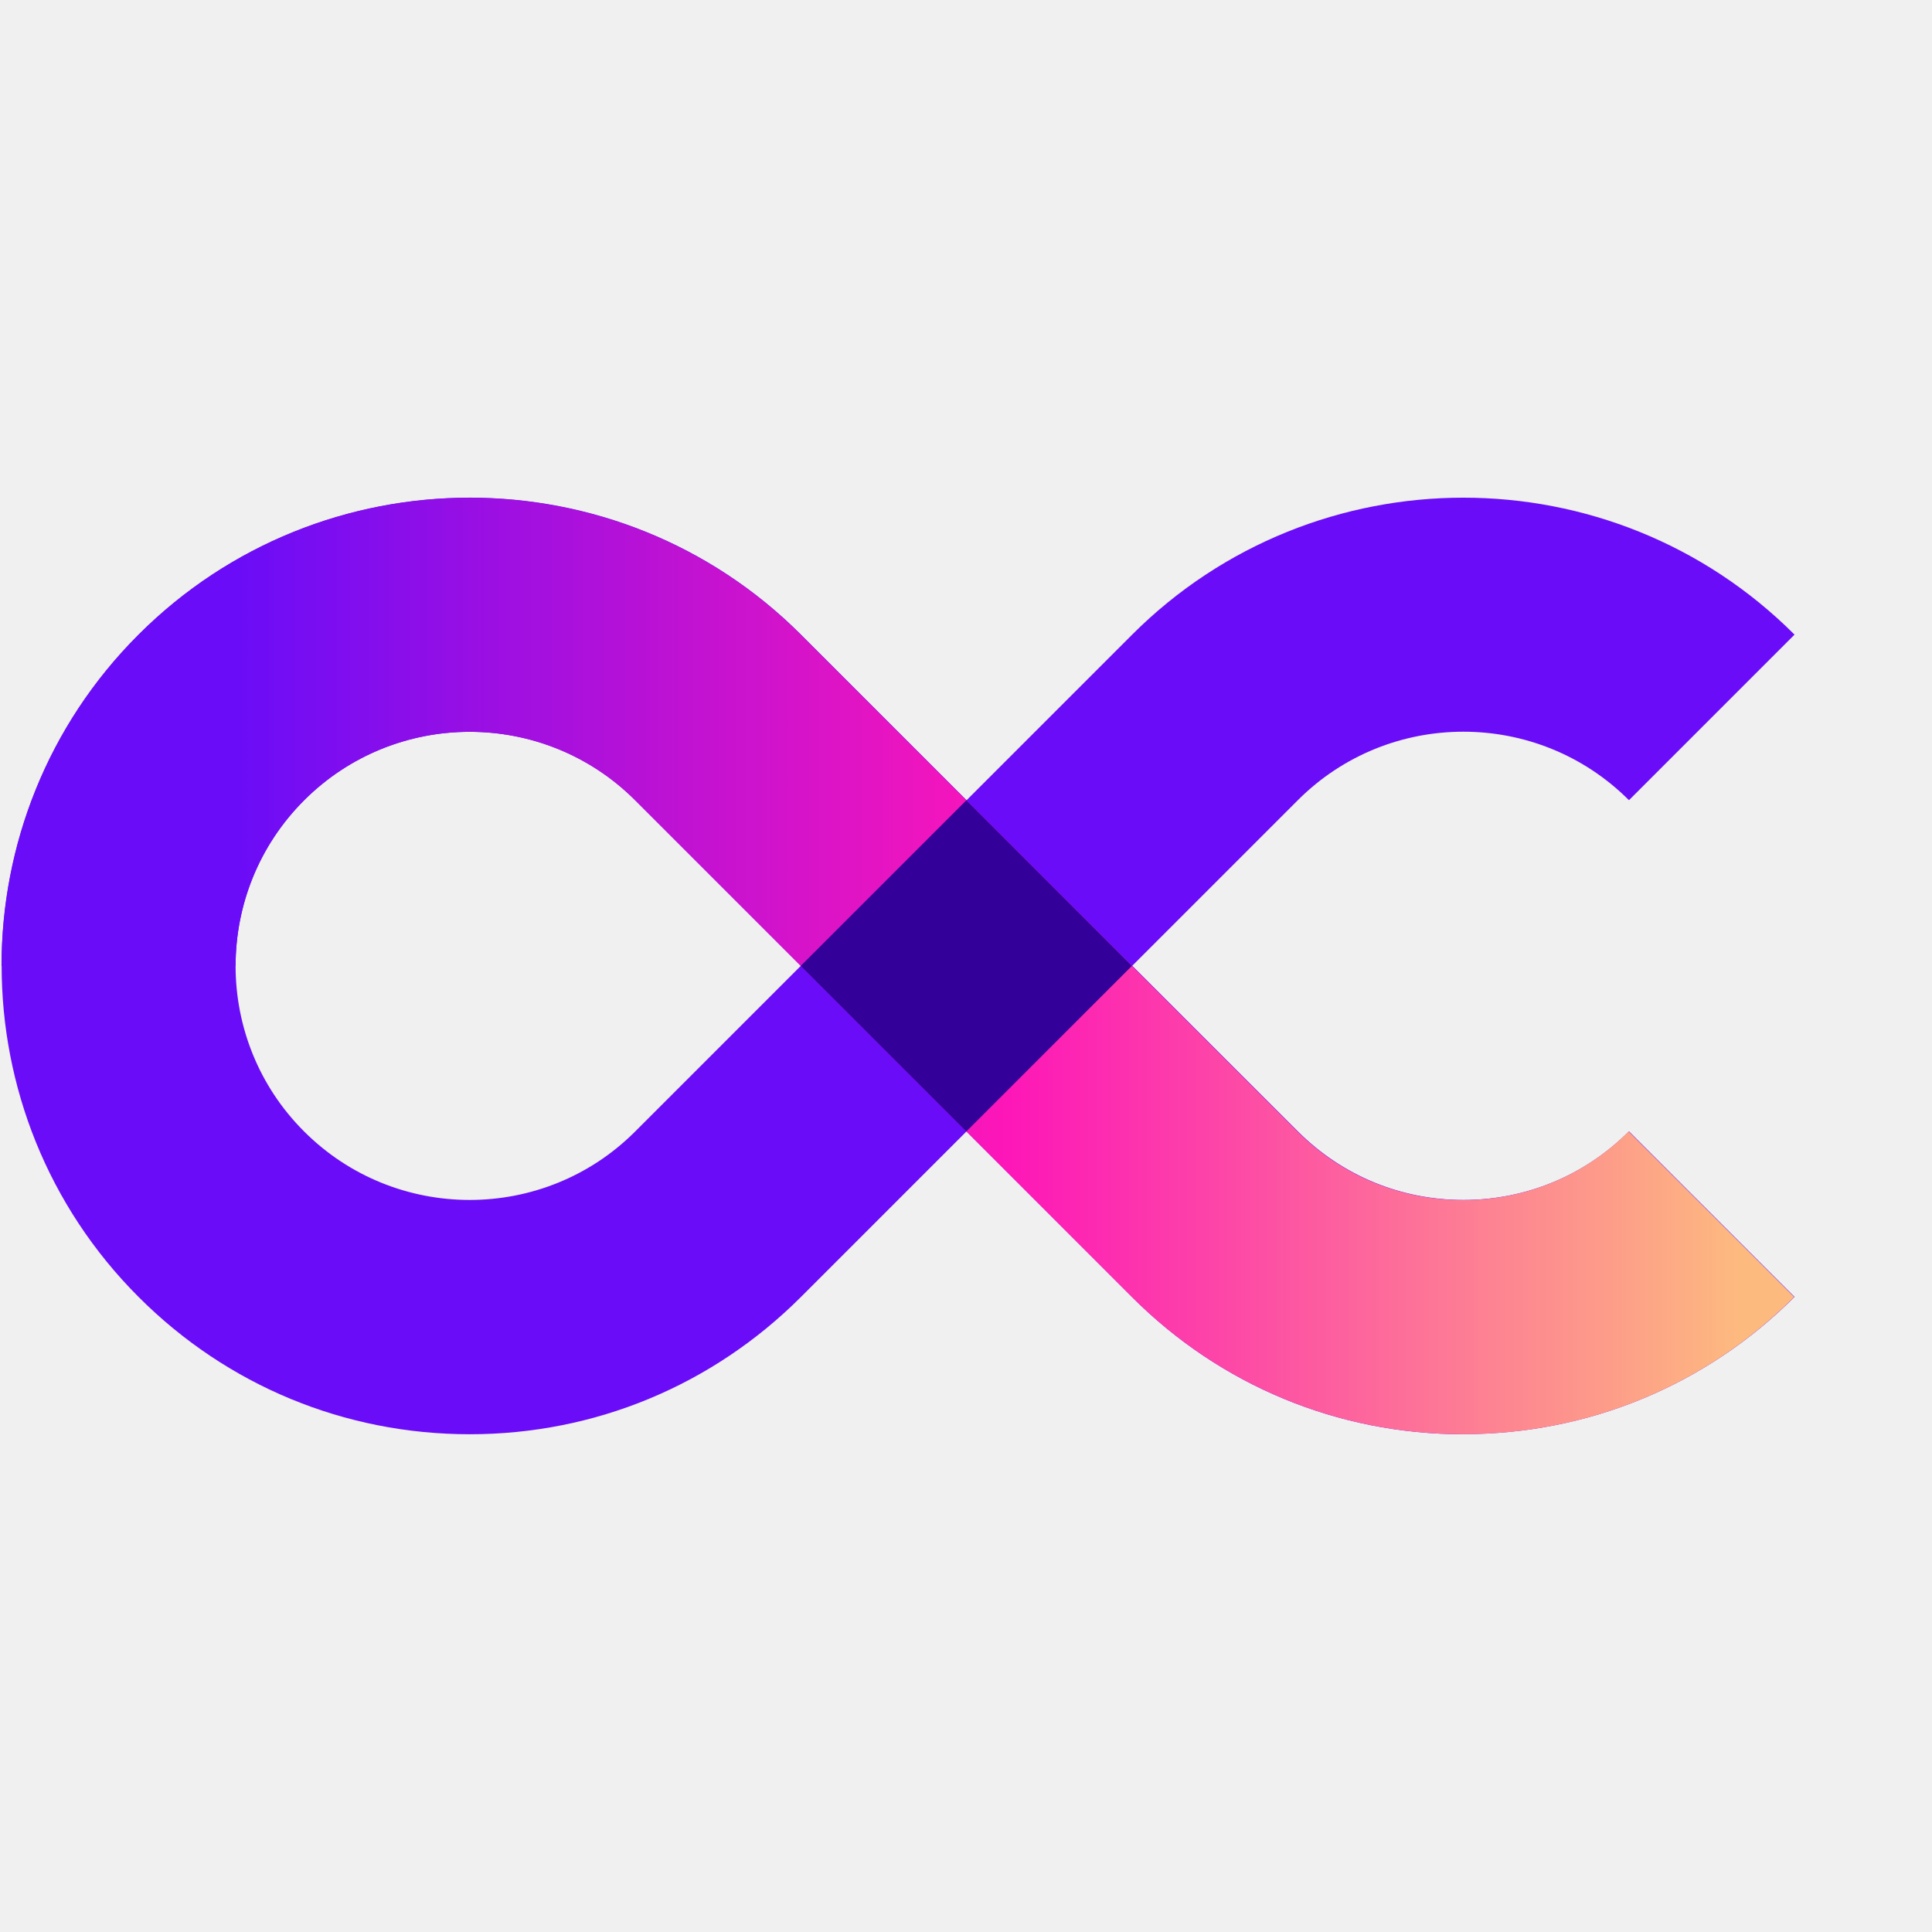
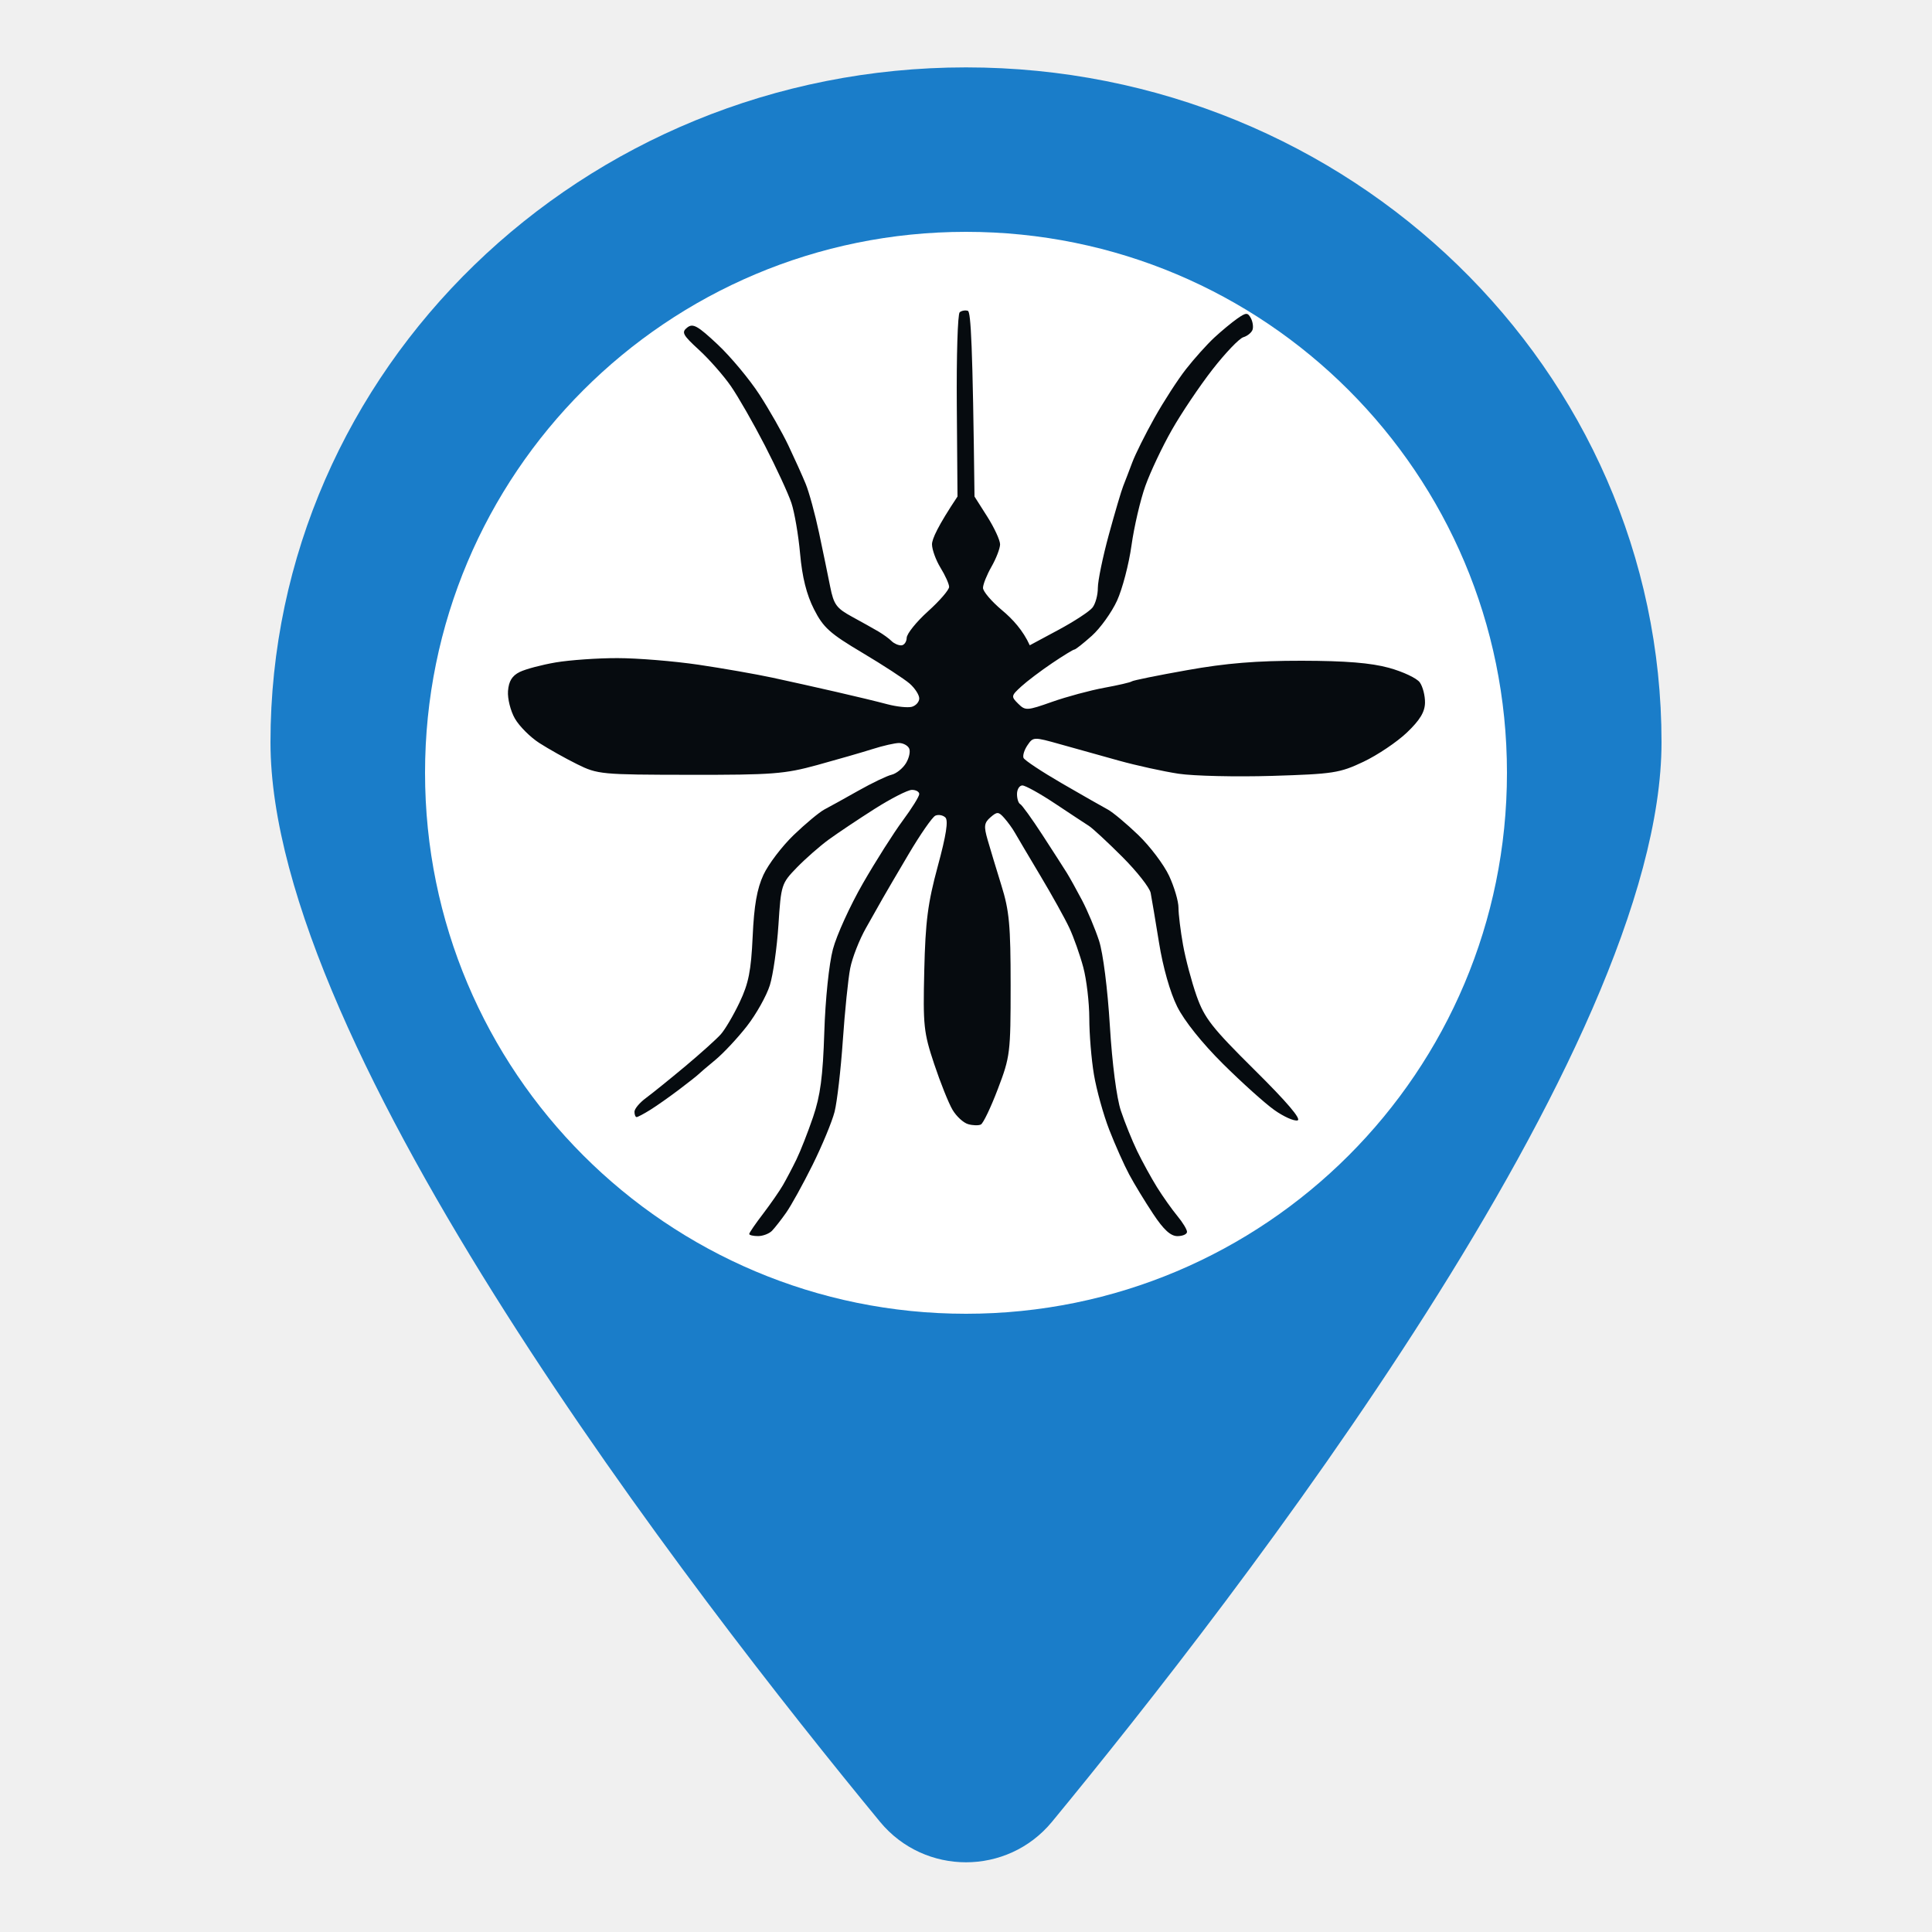
- <svg xmlns="http://www.w3.org/2000/svg" id="Layer_2" data-name="Layer 2" viewBox="0 0 165 165">
-   <defs>
-     <style>
-       .cls-1 {
-         fill: url(#linear-gradient);
-       }
- 
-       .cls-1, .cls-2, .cls-3, .cls-4 {
-         stroke-width: 0px;
-       }
- 
-       .cls-2 {
-         fill: #6a0cf8;
-       }
- 
-       .cls-3 {
-         fill: none;
-       }
- 
-       .cls-4 {
-         fill: #309;
-       }
-     </style>
-     <linearGradient id="linear-gradient" x1=".13" y1="82.5" x2="153.24" y2="82.5" gradientUnits="userSpaceOnUse">
-       <stop offset=".13" stop-color="#6a0cf8" />
-       <stop offset=".56" stop-color="#fd16b8" />
-       <stop offset=".97" stop-color="#fdba7f" />
-     </linearGradient>
-   </defs>
-   <g id="Layer_1-2" data-name="Layer 1">
-     <g>
-       <path class="cls-3" d="m140.58,9.06h0c-37.78-12.09-78.38-12.09-116.16,0h0c-7.3,2.34-13.02,8.05-15.35,15.35h0c-12.09,37.78-12.09,78.39,0,116.16h0c2.34,7.3,8.05,13.02,15.35,15.35h0c37.78,12.09,78.38,12.09,116.16,0h0c7.3-2.34,13.02-8.05,15.35-15.35h0c12.09-37.78,12.09-78.39,0-116.16h0c-2.34-7.3-8.05-13.02-15.35-15.35Z" />
-       <g>
-         <path class="cls-2" d="m124.96,122.49c-10.68,0-20.73-4.16-28.28-11.72l-14.14-14.14-14.14,14.14c-7.56,7.55-17.6,11.72-28.28,11.72s-20.73-4.16-28.28-11.72c-15.6-15.6-15.6-40.97,0-56.57,15.6-15.6,40.97-15.6,56.57,0l14.14,14.14,14.14-14.14c15.6-15.59,40.97-15.6,56.57,0l-14.14,14.14c-7.8-7.8-20.49-7.8-28.28,0l-14.14,14.14,14.14,14.14c3.78,3.78,8.8,5.86,14.14,5.86s10.36-2.08,14.14-5.86l14.14,14.14c-7.56,7.55-17.6,11.72-28.28,11.72ZM40.11,62.5c-5.12,0-10.24,1.95-14.14,5.85-7.8,7.8-7.8,20.49,0,28.28,7.8,7.8,20.49,7.8,28.28,0l14.14-14.14-14.14-14.14c-3.9-3.9-9.02-5.85-14.14-5.85Z" />
-         <path class="cls-1" d="m11.82,54.21C4.02,62,.12,72.25.13,82.49h19.99c0-5.12,1.95-10.24,5.85-14.14,3.9-3.9,9.02-5.85,14.14-5.85s10.24,1.95,14.14,5.85l14.14,14.14,14.14,14.14,14.14,14.14c7.56,7.55,17.6,11.72,28.28,11.72s20.73-4.16,28.28-11.72l-14.14-14.14c-3.78,3.78-8.8,5.86-14.14,5.86s-10.36-2.08-14.14-5.86l-14.14-14.14h0s-14.14-14.14-14.14-14.14l-14.14-14.14c-15.6-15.59-40.97-15.6-56.57,0Z" />
-         <rect class="cls-4" x="72.53" y="72.49" width="20" height="20" transform="translate(-34.16 82.52) rotate(-45)" />
-       </g>
-     </g>
-   </g>
+ <svg xmlns="http://www.w3.org/2000/svg" version="1.2" viewBox="0 0 500 500" width="500" height="500">
+   <style>
+ 		.s0 { fill: #1a7dc9 } 
+ 		.s1 { fill: #ffffff } 
+ 		.s2 { fill: #060b0f } 
+ 	</style>
+   <path id="Shape 1" class="s0" d="m430 192.09c0 79.5-109.69 221.04-157.78 279.43-11.53 13.92-32.91 13.92-44.44 0-48.09-58.39-157.78-199.93-157.78-279.43 0-96.42 80.62-174.65 180-174.65 99.37 0 180 78.23 180 174.65z" />
+   <path id="Shape 2" fill-rule="evenodd" class="s1" d="m250 340c-77.42 0-140-62.58-140-140 0-77.42 62.58-140 140-140 77.42 0 140 62.58 140 140 0 77.42-62.58 140-140 140z" />
+   <path id="Path 0" class="s2" d="m248.37 80.81c-0.52 0.42-0.85 11.32-0.75 24.22l0.18 23.47c-5.11 7.67-6.6 11.01-6.6 12.38 0.01 1.36 1 4.08 2.2 6.05 1.21 1.96 2.22 4.19 2.23 4.95 0.02 0.75-2.43 3.6-5.45 6.32-3.02 2.72-5.51 5.82-5.53 6.88-0.03 1.05-0.67 1.93-1.42 1.94-0.76 0.01-1.87-0.49-2.48-1.1-0.6-0.62-2.15-1.74-3.43-2.5-1.28-0.75-4.37-2.48-6.87-3.84-3.98-2.17-4.68-3.14-5.59-7.7-0.57-2.88-1.87-9.19-2.9-14.03-1.03-4.84-2.58-10.53-3.46-12.65-0.87-2.12-2.88-6.57-4.46-9.9-1.58-3.33-4.96-9.27-7.51-13.2-2.55-3.93-7.4-9.75-10.78-12.93-5.21-4.89-6.42-5.56-7.9-4.4-1.54 1.22-1.17 1.91 3.05 5.78 2.64 2.42 6.34 6.63 8.23 9.35 1.89 2.72 5.86 9.65 8.82 15.4 2.96 5.75 6.05 12.43 6.86 14.85 0.81 2.42 1.83 8.36 2.26 13.2 0.54 6.03 1.67 10.53 3.58 14.3 2.42 4.77 4.09 6.27 12.55 11.3 5.36 3.19 10.86 6.78 12.23 7.97 1.36 1.2 2.47 2.92 2.47 3.83 0 0.91-0.87 1.88-1.92 2.17-1.06 0.28-3.91-0.02-6.33-0.66-2.42-0.65-8.36-2.09-13.2-3.19-4.84-1.11-12.26-2.77-16.5-3.68-4.23-0.91-12.9-2.43-19.25-3.37-6.35-0.93-15.76-1.7-20.9-1.7-5.14-0.01-12.32 0.5-15.95 1.11-3.63 0.62-7.84 1.73-9.35 2.48-1.97 0.97-2.83 2.37-3.03 4.92-0.15 1.96 0.66 5.18 1.79 7.14 1.13 1.97 3.98 4.82 6.32 6.32 2.35 1.51 6.74 3.98 9.77 5.48 5.33 2.64 6.22 2.72 29.15 2.75 21.41 0.03 24.54-0.21 33-2.53 5.14-1.41 11.58-3.27 14.3-4.13 2.72-0.87 5.82-1.57 6.88-1.57 1.05 0.01 2.23 0.63 2.6 1.39 0.38 0.75 0.01 2.48-0.82 3.84-0.83 1.35-2.5 2.69-3.71 2.98-1.21 0.28-5.08 2.14-8.61 4.13-3.52 1.99-7.48 4.18-8.8 4.87-1.31 0.7-4.88 3.67-7.93 6.6-3.05 2.94-6.57 7.58-7.83 10.3-1.67 3.61-2.43 7.94-2.79 15.95-0.41 8.9-1.05 12.15-3.38 17.05-1.58 3.33-3.77 7.05-4.87 8.28-1.09 1.23-5.22 4.94-9.17 8.25-3.96 3.31-8.54 7.01-10.18 8.22-1.65 1.21-3 2.82-2.99 3.58 0 0.75 0.25 1.37 0.55 1.37 0.3 0 1.91-0.85 3.57-1.89 1.67-1.04 5.01-3.4 7.43-5.23 2.42-1.83 4.65-3.59 4.95-3.9 0.3-0.31 2.28-2 4.4-3.75 2.12-1.75 5.81-5.7 8.21-8.78 2.4-3.08 5.06-7.83 5.92-10.55 0.85-2.72 1.85-9.75 2.23-15.62 0.67-10.43 0.78-10.75 4.75-14.85 2.24-2.3 5.95-5.56 8.25-7.24 2.31-1.68 7.66-5.26 11.89-7.95 4.24-2.69 8.57-4.9 9.63-4.92 1.05-0.01 1.92 0.48 1.92 1.08 0 0.61-1.92 3.7-4.28 6.88-2.35 3.17-6.98 10.47-10.29 16.22-3.31 5.75-6.81 13.42-7.77 17.05-1.01 3.79-1.96 12.92-2.23 21.45-0.37 11.52-1.02 16.46-2.91 22-1.34 3.93-3.28 8.88-4.32 11-1.03 2.12-2.6 5.09-3.47 6.6-0.87 1.51-3.19 4.85-5.15 7.43-1.97 2.57-3.58 4.92-3.58 5.22 0 0.3 1.03 0.55 2.28 0.55 1.25 0 2.88-0.62 3.61-1.37 0.73-0.76 2.38-2.86 3.66-4.68 1.28-1.81 4.36-7.38 6.84-12.37 2.48-5 5.04-11.18 5.7-13.75 0.65-2.58 1.61-10.87 2.13-18.43 0.52-7.56 1.38-15.98 1.91-18.7 0.53-2.72 2.37-7.42 4.09-10.45 1.71-3.02 3.68-6.49 4.35-7.7 0.68-1.21 3.7-6.36 6.71-11.45 3.01-5.09 6.11-9.55 6.88-9.9 0.78-0.36 1.95-0.15 2.59 0.45 0.82 0.77 0.24 4.55-1.96 12.65-2.58 9.53-3.19 14.25-3.49 26.95-0.34 14.28-0.16 16.04 2.56 24.2 1.61 4.84 3.75 10.18 4.76 11.88 1 1.69 2.82 3.36 4.03 3.7 1.21 0.35 2.7 0.39 3.3 0.09 0.61-0.3 2.59-4.44 4.4-9.21 3.18-8.35 3.3-9.3 3.3-26.82 0-15.54-0.34-19.28-2.39-25.85-1.31-4.23-2.92-9.55-3.57-11.81-1.01-3.51-0.9-4.38 0.74-5.81 1.73-1.5 2.09-1.49 3.57 0.18 0.91 1.02 2.15 2.73 2.75 3.8 0.61 1.07 3.56 6.06 6.57 11.1 3.01 5.03 6.4 11.13 7.53 13.55 1.13 2.42 2.75 7 3.6 10.18 0.85 3.17 1.55 9.11 1.56 13.2 0 4.08 0.54 10.64 1.2 14.57 0.66 3.93 2.44 10.37 3.97 14.3 1.53 3.93 3.85 9.13 5.15 11.55 1.29 2.42 4.08 7 6.19 10.18 2.74 4.14 4.54 5.78 6.31 5.78 1.36-0.01 2.47-0.5 2.47-1.11 0-0.6-1.13-2.46-2.51-4.12-1.38-1.67-3.75-5.01-5.26-7.43-1.5-2.42-3.81-6.63-5.13-9.35-1.31-2.72-3.21-7.42-4.22-10.45-1.1-3.29-2.25-12.13-2.85-22-0.58-9.52-1.76-18.83-2.8-22-0.99-3.02-2.96-7.73-4.39-10.45-1.43-2.72-3.21-5.92-3.95-7.11-0.74-1.19-3.57-5.59-6.29-9.78-2.72-4.19-5.32-7.79-5.77-8.01-0.46-0.22-0.83-1.39-0.83-2.6 0-1.21 0.62-2.21 1.38-2.23 0.75-0.01 4.55 2.09 8.44 4.68 3.89 2.58 7.85 5.2 8.8 5.8 0.95 0.61 4.82 4.19 8.61 7.98 3.78 3.78 7.09 7.98 7.36 9.35 0.26 1.36 1.24 7.17 2.17 12.92 1.01 6.31 2.87 12.85 4.69 16.5 1.84 3.7 6.46 9.47 11.88 14.85 4.88 4.84 10.84 10.2 13.25 11.91 2.4 1.71 5.11 2.93 6.02 2.7 1.08-0.27-2.73-4.75-11.07-13.01-11.1-11-13.01-13.44-15.05-19.2-1.28-3.63-2.86-9.57-3.51-13.2-0.65-3.63-1.18-7.96-1.18-9.62 0.01-1.67-1.09-5.38-2.42-8.25-1.34-2.88-4.93-7.64-7.98-10.58-3.05-2.93-6.6-5.9-7.9-6.6-1.29-0.69-6.62-3.72-11.84-6.75-5.21-3.02-9.7-5.99-9.96-6.6-0.26-0.6 0.2-2.09 1.03-3.3 1.47-2.16 1.6-2.17 8.46-0.24 3.83 1.08 10.68 2.99 15.22 4.25 4.54 1.26 11.47 2.78 15.4 3.38 3.93 0.59 14.82 0.84 24.2 0.56 15.88-0.49 17.5-0.74 23.65-3.65 3.63-1.72 8.69-5.12 11.25-7.56 3.39-3.24 4.65-5.33 4.69-7.74 0.03-1.81-0.58-4.18-1.35-5.25-0.76-1.08-4.36-2.77-7.99-3.77-4.69-1.28-11.22-1.81-22.55-1.83-11.74-0.01-19.58 0.63-29.7 2.44-7.56 1.34-14 2.65-14.3 2.9-0.3 0.25-3.52 1-7.15 1.66-3.63 0.67-9.68 2.3-13.45 3.63-6.54 2.31-6.93 2.33-8.8 0.48-1.87-1.85-1.83-2.04 0.8-4.45 1.51-1.38 5.1-4.09 7.98-6.03 2.87-1.94 5.47-3.53 5.77-3.53 0.3 0 2.34-1.61 4.53-3.57 2.19-1.97 5.12-6.05 6.51-9.08 1.38-3.02 3.07-9.46 3.74-14.3 0.68-4.84 2.29-11.77 3.59-15.4 1.3-3.63 4.38-10.15 6.85-14.48 2.46-4.34 7.2-11.38 10.53-15.66 3.33-4.27 6.92-8.03 7.98-8.34 1.05-0.31 2.12-1.19 2.38-1.94 0.25-0.76 0.04-2.12-0.46-3.03-0.8-1.45-1.22-1.44-3.48 0.14-1.41 0.98-4.1 3.21-5.98 4.95-1.87 1.74-5.15 5.39-7.28 8.11-2.14 2.72-5.82 8.42-8.19 12.65-2.37 4.23-4.96 9.43-5.75 11.55-0.79 2.12-1.84 4.84-2.32 6.05-0.49 1.21-2.17 6.9-3.74 12.65-1.57 5.75-2.84 11.94-2.84 13.75 0.01 1.82-0.61 4.1-1.38 5.09-0.76 0.98-4.73 3.58-8.81 5.77l-7.43 3.99c-1.73-3.84-4.45-6.81-7.17-9.07-2.71-2.27-4.93-4.87-4.93-5.78 0-0.91 0.99-3.38 2.2-5.5 1.21-2.12 2.21-4.72 2.22-5.77 0-1.06-1.48-4.28-3.3-7.15l-3.32-5.23c-0.46-39.51-0.95-47.8-1.72-48.06-0.65-0.21-1.6-0.05-2.11 0.37z" />
</svg>
